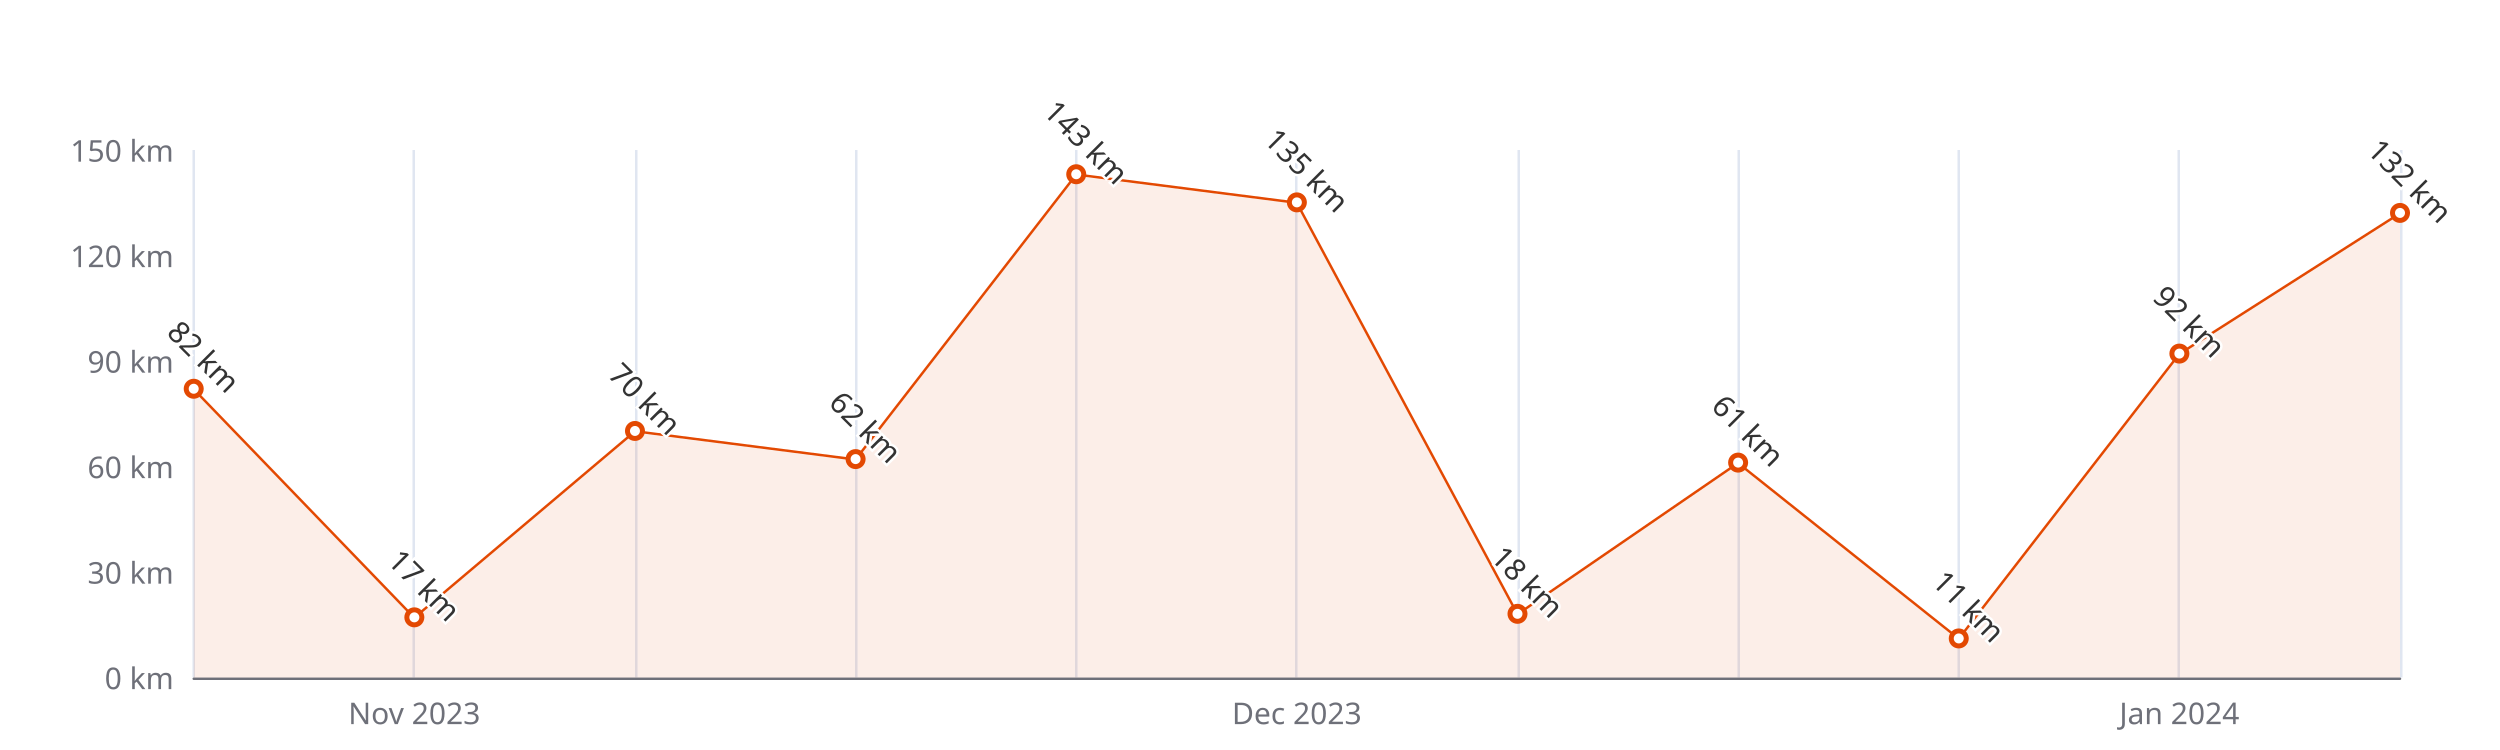
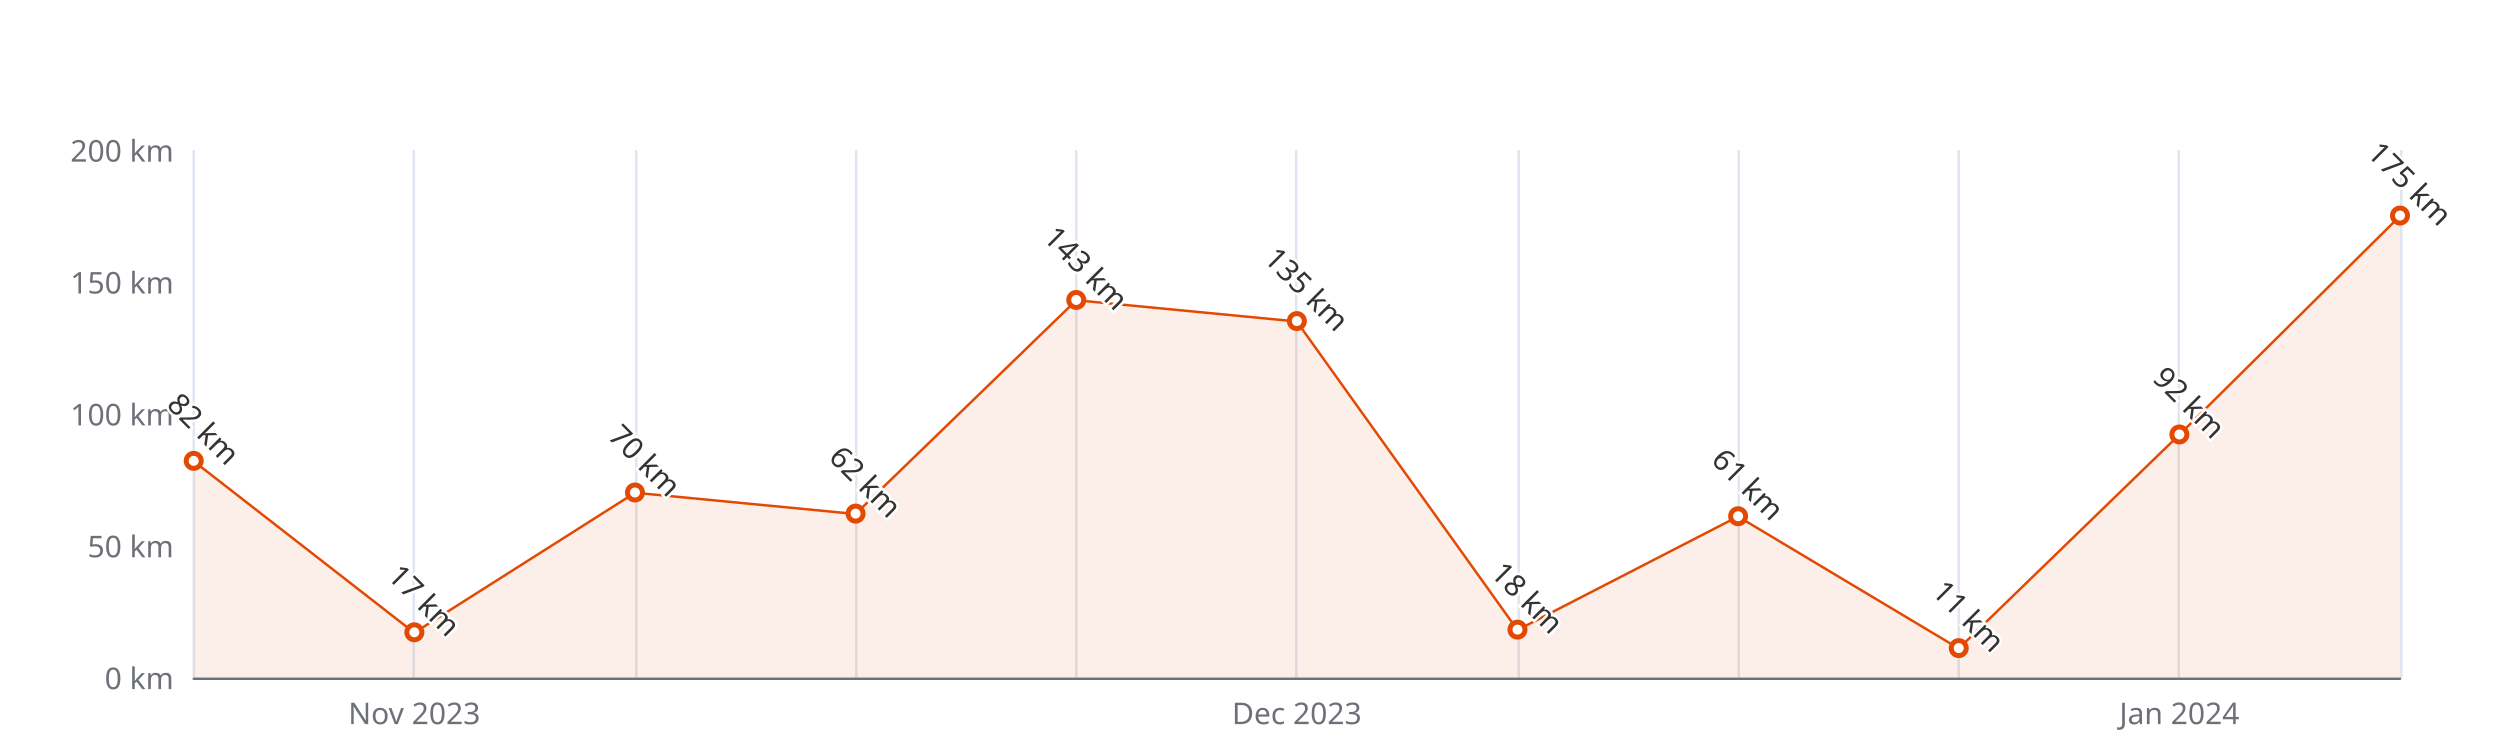
<svg xmlns="http://www.w3.org/2000/svg" width="1000" height="300" version="1.1" baseProfile="full" viewBox="0 0 1000 300">
  <rect width="1000" height="300" x="0" y="0" id="0" fill="#ffffff" />
  <path d="M77.5 60L77.5 271" fill="none" stroke="#E0E6F1" />
  <path d="M165.5 60L165.5 271" fill="none" stroke="#E0E6F1" />
  <path d="M254.5 60L254.5 271" fill="none" stroke="#E0E6F1" />
  <path d="M342.5 60L342.5 271" fill="none" stroke="#E0E6F1" />
  <path d="M430.5 60L430.5 271" fill="none" stroke="#E0E6F1" />
  <path d="M518.5 60L518.5 271" fill="none" stroke="#E0E6F1" />
  <path d="M607.5 60L607.5 271" fill="none" stroke="#E0E6F1" />
  <path d="M695.5 60L695.5 271" fill="none" stroke="#E0E6F1" />
  <path d="M783.5 60L783.5 271" fill="none" stroke="#E0E6F1" />
  <path d="M871.5 60L871.5 271" fill="none" stroke="#E0E6F1" />
  <path d="M960.5 60L960.5 271" fill="none" stroke="#E0E6F1" />
  <path d="M77.5 271.5L960 271.5" fill="none" stroke="#6E7079" stroke-linecap="round" />
  <text dominant-baseline="central" text-anchor="end" style="font-size:12px;font-family:sans-serif;" xml:space="preserve" transform="translate(69.48 271)" fill="#6E7079">0 km</text>
-   <text dominant-baseline="central" text-anchor="end" style="font-size:12px;font-family:sans-serif;" xml:space="preserve" transform="translate(69.48 228.8)" fill="#6E7079">30 km</text>
-   <text dominant-baseline="central" text-anchor="end" style="font-size:12px;font-family:sans-serif;" xml:space="preserve" transform="translate(69.48 186.6)" fill="#6E7079">60 km</text>
-   <text dominant-baseline="central" text-anchor="end" style="font-size:12px;font-family:sans-serif;" xml:space="preserve" transform="translate(69.48 144.4)" fill="#6E7079">90 km</text>
-   <text dominant-baseline="central" text-anchor="end" style="font-size:12px;font-family:sans-serif;" xml:space="preserve" transform="translate(69.48 102.2)" fill="#6E7079">120 km</text>
-   <text dominant-baseline="central" text-anchor="end" style="font-size:12px;font-family:sans-serif;" xml:space="preserve" transform="translate(69.48 60)" fill="#6E7079">150 km</text>
+   <text dominant-baseline="central" text-anchor="end" style="font-size:12px;font-family:sans-serif;" xml:space="preserve" transform="translate(69.48 218.25)" fill="#6E7079">50 km</text>
+   <text dominant-baseline="central" text-anchor="end" style="font-size:12px;font-family:sans-serif;" xml:space="preserve" transform="translate(69.48 165.5)" fill="#6E7079">100 km</text>
+   <text dominant-baseline="central" text-anchor="end" style="font-size:12px;font-family:sans-serif;" xml:space="preserve" transform="translate(69.48 112.75)" fill="#6E7079">150 km</text>
+   <text dominant-baseline="central" text-anchor="end" style="font-size:12px;font-family:sans-serif;" xml:space="preserve" transform="translate(69.48 60)" fill="#6E7079">200 km</text>
  <text dominant-baseline="central" text-anchor="middle" style="font-size:12px;font-family:sans-serif;" xml:space="preserve" y="6" transform="translate(165.732 279)" fill="#6E7079">Nov 2023</text>
  <text dominant-baseline="central" text-anchor="middle" style="font-size:12px;font-family:sans-serif;" xml:space="preserve" y="6" transform="translate(518.74 279)" fill="#6E7079">Dec 2023</text>
  <text dominant-baseline="central" text-anchor="middle" style="font-size:12px;font-family:sans-serif;" xml:space="preserve" y="6" transform="translate(871.748 279)" fill="#6E7079">Jan 2024</text>
  <g clip-path="url(#zr5-c0)">
-     <path d="M77.5 155.7L165.7 247.1L254 172.5L342.2 183.8L430.5 69.8L518.7 81.1L607 245.7L695.2 185.2L783.5 255.5L871.7 141.6L960 85.3L960 271L871.7 271L783.5 271L695.2 271L607 271L518.7 271L430.5 271L342.2 271L254 271L165.7 271L77.5 271Z" fill="rgb(227,73,2)" fill-opacity="0.09" />
-     <path d="M77.5 155.7L165.7 247.1L254 172.5L342.2 183.8L430.5 69.8L518.7 81.1L607 245.7L695.2 185.2L783.5 255.5L871.7 141.6L960 85.3" fill="none" stroke="#E34902" stroke-linejoin="bevel" />
+     <path d="M77.5 184.5L165.7 253.1L254 197.1L342.2 205.6L430.5 120.1L518.7 128.6L607 252L695.2 206.6L783.5 259.4L871.7 173.9L960 86.4L960 271L871.7 271L783.5 271L695.2 271L607 271L518.7 271L430.5 271L342.2 271L254 271L165.7 271L77.5 271Z" fill="rgb(227,73,2)" fill-opacity="0.09" />
+     <path d="M77.5 184.5L165.7 253.1L254 197.1L342.2 205.6L430.5 120.1L518.7 128.6L607 252L695.2 206.6L783.5 259.4L871.7 173.9L960 86.4" fill="none" stroke="#E34902" stroke-linejoin="bevel" />
  </g>
-   <path d="M1 0A1 1 0 1 1 1 -0.1A1 1 0 0 1 1 0" transform="matrix(3,0,0,3,77.48,155.6533)" fill="#fff" stroke="#E34902" stroke-width="0.667" />
-   <path d="M1 0A1 1 0 1 1 1 -0.1A1 1 0 0 1 1 0" transform="matrix(3,0,0,3,165.732,247.0867)" fill="#fff" stroke="#E34902" stroke-width="0.667" />
-   <path d="M1 0A1 1 0 1 1 1 -0.1A1 1 0 0 1 1 0" transform="matrix(3,0,0,3,253.984,172.5333)" fill="#fff" stroke="#E34902" stroke-width="0.667" />
-   <path d="M1 0A1 1 0 1 1 1 -0.1A1 1 0 0 1 1 0" transform="matrix(3,0,0,3,342.236,183.7867)" fill="#fff" stroke="#E34902" stroke-width="0.667" />
-   <path d="M1 0A1 1 0 1 1 1 -0.1A1 1 0 0 1 1 0" transform="matrix(3,0,0,3,430.488,69.8467)" fill="#fff" stroke="#E34902" stroke-width="0.667" />
-   <path d="M1 0A1 1 0 1 1 1 -0.1A1 1 0 0 1 1 0" transform="matrix(3,0,0,3,518.74,81.1)" fill="#fff" stroke="#E34902" stroke-width="0.667" />
-   <path d="M1 0A1 1 0 1 1 1 -0.1A1 1 0 0 1 1 0" transform="matrix(3,0,0,3,606.992,245.68)" fill="#fff" stroke="#E34902" stroke-width="0.667" />
-   <path d="M1 0A1 1 0 1 1 1 -0.1A1 1 0 0 1 1 0" transform="matrix(3,0,0,3,695.244,185.1933)" fill="#fff" stroke="#E34902" stroke-width="0.667" />
-   <path d="M1 0A1 1 0 1 1 1 -0.1A1 1 0 0 1 1 0" transform="matrix(3,0,0,3,783.496,255.5267)" fill="#fff" stroke="#E34902" stroke-width="0.667" />
-   <path d="M1 0A1 1 0 1 1 1 -0.1A1 1 0 0 1 1 0" transform="matrix(3,0,0,3,871.748,141.5867)" fill="#fff" stroke="#E34902" stroke-width="0.667" />
-   <path d="M1 0A1 1 0 1 1 1 -0.1A1 1 0 0 1 1 0" transform="matrix(3,0,0,3,960,85.32)" fill="#fff" stroke="#E34902" stroke-width="0.667" />
-   <text dominant-baseline="central" text-anchor="middle" style="font-size:12px;font-family:sans-serif;" xml:space="preserve" y="-6" transform="matrix(0.707,0.707,-0.707,0.707,77.48,146.6533)" fill="#333" stroke="rgb(255,255,255)" stroke-width="2" paint-order="stroke" stroke-miterlimit="2">82 km</text>
-   <text dominant-baseline="central" text-anchor="middle" style="font-size:12px;font-family:sans-serif;" xml:space="preserve" y="-6" transform="matrix(0.707,0.707,-0.707,0.707,165.732,238.0867)" fill="#333" stroke="rgb(255,255,255)" stroke-width="2" paint-order="stroke" stroke-miterlimit="2">17 km</text>
-   <text dominant-baseline="central" text-anchor="middle" style="font-size:12px;font-family:sans-serif;" xml:space="preserve" y="-6" transform="matrix(0.707,0.707,-0.707,0.707,253.984,163.5333)" fill="#333" stroke="rgb(255,255,255)" stroke-width="2" paint-order="stroke" stroke-miterlimit="2">70 km</text>
-   <text dominant-baseline="central" text-anchor="middle" style="font-size:12px;font-family:sans-serif;" xml:space="preserve" y="-6" transform="matrix(0.707,0.707,-0.707,0.707,342.236,174.7867)" fill="#333" stroke="rgb(255,255,255)" stroke-width="2" paint-order="stroke" stroke-miterlimit="2">62 km</text>
-   <text dominant-baseline="central" text-anchor="middle" style="font-size:12px;font-family:sans-serif;" xml:space="preserve" y="-6" transform="matrix(0.707,0.707,-0.707,0.707,430.488,60.8467)" fill="#333" stroke="rgb(255,255,255)" stroke-width="2" paint-order="stroke" stroke-miterlimit="2">143 km</text>
-   <text dominant-baseline="central" text-anchor="middle" style="font-size:12px;font-family:sans-serif;" xml:space="preserve" y="-6" transform="matrix(0.707,0.707,-0.707,0.707,518.74,72.1)" fill="#333" stroke="rgb(255,255,255)" stroke-width="2" paint-order="stroke" stroke-miterlimit="2">135 km</text>
-   <text dominant-baseline="central" text-anchor="middle" style="font-size:12px;font-family:sans-serif;" xml:space="preserve" y="-6" transform="matrix(0.707,0.707,-0.707,0.707,606.992,236.68)" fill="#333" stroke="rgb(255,255,255)" stroke-width="2" paint-order="stroke" stroke-miterlimit="2">18 km</text>
-   <text dominant-baseline="central" text-anchor="middle" style="font-size:12px;font-family:sans-serif;" xml:space="preserve" y="-6" transform="matrix(0.707,0.707,-0.707,0.707,695.244,176.1933)" fill="#333" stroke="rgb(255,255,255)" stroke-width="2" paint-order="stroke" stroke-miterlimit="2">61 km</text>
-   <text dominant-baseline="central" text-anchor="middle" style="font-size:12px;font-family:sans-serif;" xml:space="preserve" y="-6" transform="matrix(0.707,0.707,-0.707,0.707,783.496,246.5267)" fill="#333" stroke="rgb(255,255,255)" stroke-width="2" paint-order="stroke" stroke-miterlimit="2">11 km</text>
-   <text dominant-baseline="central" text-anchor="middle" style="font-size:12px;font-family:sans-serif;" xml:space="preserve" y="-6" transform="matrix(0.707,0.707,-0.707,0.707,871.748,132.5867)" fill="#333" stroke="rgb(255,255,255)" stroke-width="2" paint-order="stroke" stroke-miterlimit="2">92 km</text>
-   <text dominant-baseline="central" text-anchor="middle" style="font-size:12px;font-family:sans-serif;" xml:space="preserve" y="-6" transform="matrix(0.707,0.707,-0.707,0.707,960,76.32)" fill="#333" stroke="rgb(255,255,255)" stroke-width="2" paint-order="stroke" stroke-miterlimit="2">132 km</text>
+   <path d="M1 0A1 1 0 1 1 1 -0.1A1 1 0 0 1 1 0" transform="matrix(3,0,0,3,77.48,184.49)" fill="#fff" stroke="#E34902" stroke-width="0.667" />
+   <path d="M1 0A1 1 0 1 1 1 -0.1A1 1 0 0 1 1 0" transform="matrix(3,0,0,3,165.732,253.065)" fill="#fff" stroke="#E34902" stroke-width="0.667" />
+   <path d="M1 0A1 1 0 1 1 1 -0.1A1 1 0 0 1 1 0" transform="matrix(3,0,0,3,253.984,197.15)" fill="#fff" stroke="#E34902" stroke-width="0.667" />
+   <path d="M1 0A1 1 0 1 1 1 -0.1A1 1 0 0 1 1 0" transform="matrix(3,0,0,3,342.236,205.59)" fill="#fff" stroke="#E34902" stroke-width="0.667" />
+   <path d="M1 0A1 1 0 1 1 1 -0.1A1 1 0 0 1 1 0" transform="matrix(3,0,0,3,430.488,120.135)" fill="#fff" stroke="#E34902" stroke-width="0.667" />
+   <path d="M1 0A1 1 0 1 1 1 -0.1A1 1 0 0 1 1 0" transform="matrix(3,0,0,3,518.74,128.575)" fill="#fff" stroke="#E34902" stroke-width="0.667" />
+   <path d="M1 0A1 1 0 1 1 1 -0.1A1 1 0 0 1 1 0" transform="matrix(3,0,0,3,606.992,252.01)" fill="#fff" stroke="#E34902" stroke-width="0.667" />
+   <path d="M1 0A1 1 0 1 1 1 -0.1A1 1 0 0 1 1 0" transform="matrix(3,0,0,3,695.244,206.645)" fill="#fff" stroke="#E34902" stroke-width="0.667" />
+   <path d="M1 0A1 1 0 1 1 1 -0.1A1 1 0 0 1 1 0" transform="matrix(3,0,0,3,783.496,259.395)" fill="#fff" stroke="#E34902" stroke-width="0.667" />
+   <path d="M1 0A1 1 0 1 1 1 -0.1A1 1 0 0 1 1 0" transform="matrix(3,0,0,3,871.748,173.94)" fill="#fff" stroke="#E34902" stroke-width="0.667" />
+   <path d="M1 0A1 1 0 1 1 1 -0.1A1 1 0 0 1 1 0" transform="matrix(3,0,0,3,960,86.375)" fill="#fff" stroke="#E34902" stroke-width="0.667" />
+   <text dominant-baseline="central" text-anchor="middle" style="font-size:12px;font-family:sans-serif;" xml:space="preserve" y="-6" transform="matrix(0.707,0.707,-0.707,0.707,77.48,175.49)" fill="#333" stroke="rgb(255,255,255)" stroke-width="2" paint-order="stroke" stroke-miterlimit="2">82 km</text>
+   <text dominant-baseline="central" text-anchor="middle" style="font-size:12px;font-family:sans-serif;" xml:space="preserve" y="-6" transform="matrix(0.707,0.707,-0.707,0.707,165.732,244.065)" fill="#333" stroke="rgb(255,255,255)" stroke-width="2" paint-order="stroke" stroke-miterlimit="2">17 km</text>
+   <text dominant-baseline="central" text-anchor="middle" style="font-size:12px;font-family:sans-serif;" xml:space="preserve" y="-6" transform="matrix(0.707,0.707,-0.707,0.707,253.984,188.15)" fill="#333" stroke="rgb(255,255,255)" stroke-width="2" paint-order="stroke" stroke-miterlimit="2">70 km</text>
+   <text dominant-baseline="central" text-anchor="middle" style="font-size:12px;font-family:sans-serif;" xml:space="preserve" y="-6" transform="matrix(0.707,0.707,-0.707,0.707,342.236,196.59)" fill="#333" stroke="rgb(255,255,255)" stroke-width="2" paint-order="stroke" stroke-miterlimit="2">62 km</text>
+   <text dominant-baseline="central" text-anchor="middle" style="font-size:12px;font-family:sans-serif;" xml:space="preserve" y="-6" transform="matrix(0.707,0.707,-0.707,0.707,430.488,111.135)" fill="#333" stroke="rgb(255,255,255)" stroke-width="2" paint-order="stroke" stroke-miterlimit="2">143 km</text>
+   <text dominant-baseline="central" text-anchor="middle" style="font-size:12px;font-family:sans-serif;" xml:space="preserve" y="-6" transform="matrix(0.707,0.707,-0.707,0.707,518.74,119.575)" fill="#333" stroke="rgb(255,255,255)" stroke-width="2" paint-order="stroke" stroke-miterlimit="2">135 km</text>
+   <text dominant-baseline="central" text-anchor="middle" style="font-size:12px;font-family:sans-serif;" xml:space="preserve" y="-6" transform="matrix(0.707,0.707,-0.707,0.707,606.992,243.01)" fill="#333" stroke="rgb(255,255,255)" stroke-width="2" paint-order="stroke" stroke-miterlimit="2">18 km</text>
+   <text dominant-baseline="central" text-anchor="middle" style="font-size:12px;font-family:sans-serif;" xml:space="preserve" y="-6" transform="matrix(0.707,0.707,-0.707,0.707,695.244,197.645)" fill="#333" stroke="rgb(255,255,255)" stroke-width="2" paint-order="stroke" stroke-miterlimit="2">61 km</text>
+   <text dominant-baseline="central" text-anchor="middle" style="font-size:12px;font-family:sans-serif;" xml:space="preserve" y="-6" transform="matrix(0.707,0.707,-0.707,0.707,783.496,250.395)" fill="#333" stroke="rgb(255,255,255)" stroke-width="2" paint-order="stroke" stroke-miterlimit="2">11 km</text>
+   <text dominant-baseline="central" text-anchor="middle" style="font-size:12px;font-family:sans-serif;" xml:space="preserve" y="-6" transform="matrix(0.707,0.707,-0.707,0.707,871.748,164.94)" fill="#333" stroke="rgb(255,255,255)" stroke-width="2" paint-order="stroke" stroke-miterlimit="2">92 km</text>
+   <text dominant-baseline="central" text-anchor="middle" style="font-size:12px;font-family:sans-serif;" xml:space="preserve" y="-6" transform="matrix(0.707,0.707,-0.707,0.707,960,77.375)" fill="#333" stroke="rgb(255,255,255)" stroke-width="2" paint-order="stroke" stroke-miterlimit="2">175 km</text>
  <defs>
    <clipPath id="zr5-c0">
      <path d="M76 59.5l884 0l0 212l-884 0Z" fill="#000" />
    </clipPath>
  </defs>
</svg>
